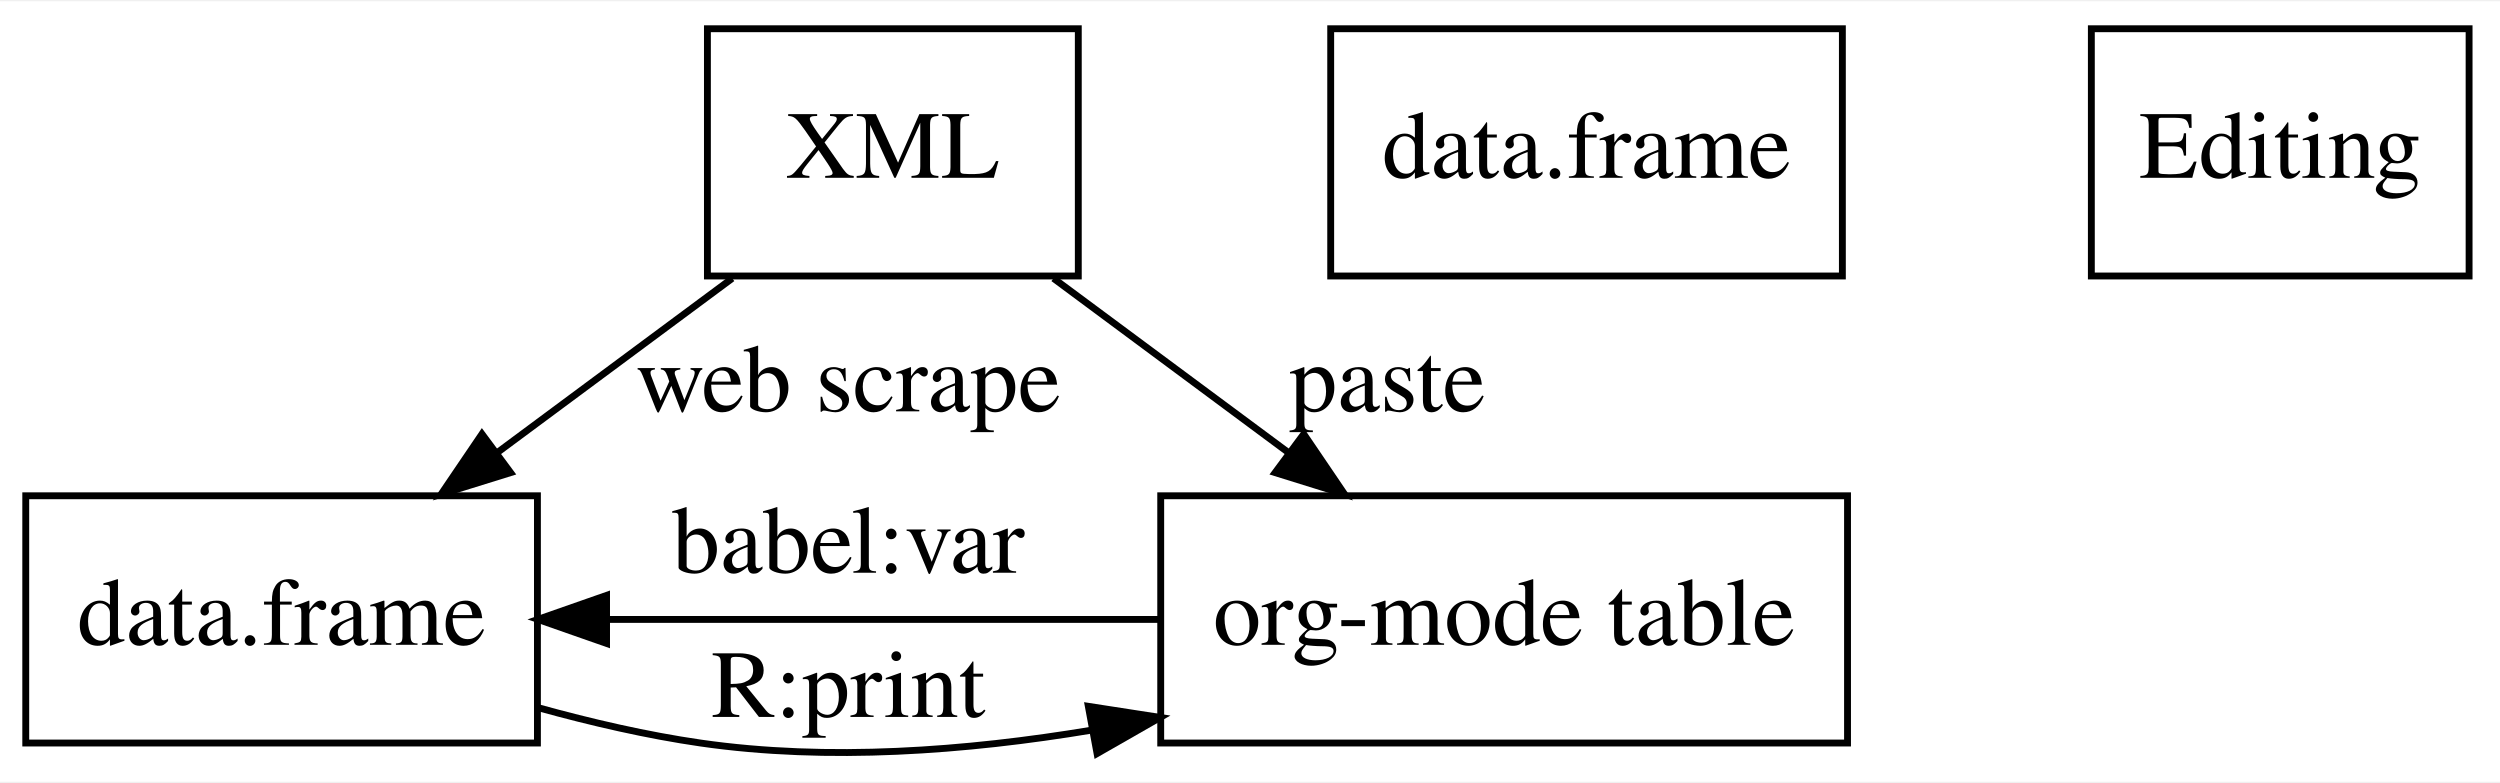
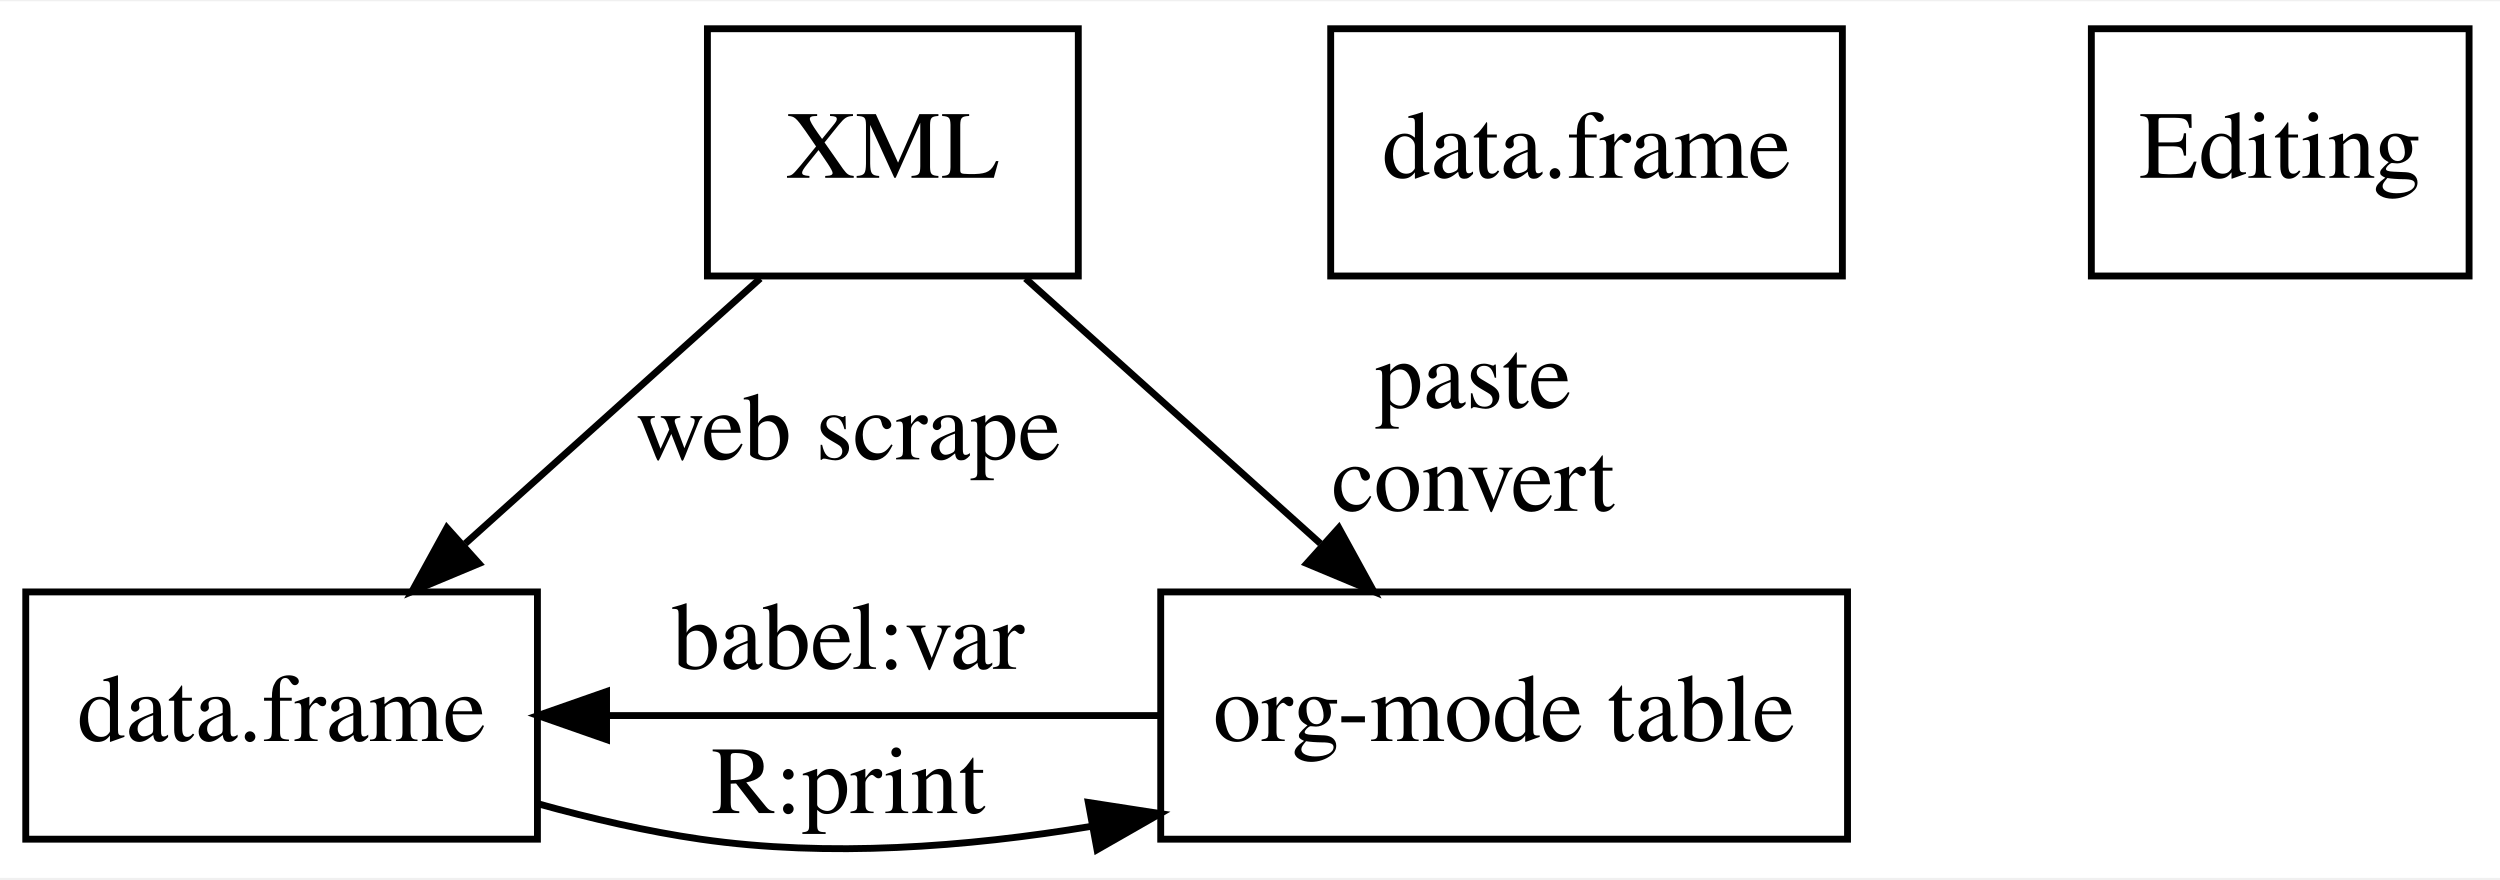
- <svg xmlns="http://www.w3.org/2000/svg" width="364pt" height="114pt" viewBox="0.00 0.00 364.00 113.63">
-   <g id="graph0" class="graph" transform="scale(1 1) rotate(0) translate(4 109.631)">
-     <polygon fill="white" stroke="none" points="-4,4 -4,-109.631 360,-109.631 360,4 -4,4" />
+ <svg xmlns="http://www.w3.org/2000/svg" width="364pt" height="128pt" viewBox="0.00 0.00 364.00 127.63">
+   <g id="graph0" class="graph" transform="scale(1 1) rotate(0) translate(4 123.631)">
+     <polygon fill="white" stroke="none" points="-4,4 -4,-123.631 360,-123.631 360,4 -4,4" />
    <g id="node1" class="node">
-       <polygon fill="none" stroke="black" points="153,-105.631 99,-105.631 99,-69.631 153,-69.631 153,-105.631" />
-       <text text-anchor="middle" x="126" y="-83.931" font-family="Times,serif" font-size="14.00">XML</text>
+       <polygon fill="none" stroke="black" points="153,-119.631 99,-119.631 99,-83.631 153,-83.631 153,-119.631" />
+       <text text-anchor="middle" x="126" y="-97.931" font-family="Times,serif" font-size="14.00">XML</text>
    </g>
    <g id="node2" class="node">
      <polygon fill="none" stroke="black" points="74.25,-37.631 -0.25,-37.631 -0.25,-1.631 74.25,-1.631 74.25,-37.631" />
      <text text-anchor="middle" x="37" y="-15.931" font-family="Times,serif" font-size="14.00">data.frame</text>
    </g>
    <g id="edge1" class="edge">
-       <path fill="none" stroke="black" d="M102.616,-69.29C92.192,-61.56 79.755,-52.337 68.526,-44.01" />
-       <polygon fill="black" stroke="black" points="70.345,-41.001 60.227,-37.856 66.175,-46.624 70.345,-41.001" />
-       <text text-anchor="middle" x="119.5" y="-49.931" font-family="Times,serif" font-size="14.00"> web scrape</text>
+       <path fill="none" stroke="black" d="M106.688,-83.272C94.124,-71.978 77.564,-57.093 63.741,-44.667" />
+       <polygon fill="black" stroke="black" points="65.745,-41.763 55.968,-37.681 61.066,-46.969 65.745,-41.763" />
+       <text text-anchor="middle" x="119.5" y="-56.931" font-family="Times,serif" font-size="14.00"> web scrape</text>
    </g>
    <g id="node4" class="node">
      <polygon fill="none" stroke="black" points="265,-37.631 165,-37.631 165,-1.631 265,-1.631 265,-37.631" />
      <text text-anchor="middle" x="215" y="-15.931" font-family="Times,serif" font-size="14.00">org-mode table</text>
    </g>
    <g id="edge2" class="edge">
-       <path fill="none" stroke="black" d="M149.384,-69.29C159.808,-61.56 172.245,-52.337 183.474,-44.01" />
-       <polygon fill="black" stroke="black" points="185.825,-46.624 191.772,-37.856 181.655,-41.001 185.825,-46.624" />
-       <text text-anchor="middle" x="198" y="-49.931" font-family="Times,serif" font-size="14.00"> paste</text>
+       <path fill="none" stroke="black" d="M145.312,-83.272C157.876,-71.978 174.435,-57.093 188.259,-44.667" />
+       <polygon fill="black" stroke="black" points="190.934,-46.969 196.032,-37.681 186.255,-41.763 190.934,-46.969" />
+       <text text-anchor="middle" x="210.5" y="-64.431" font-family="Times,serif" font-size="14.00"> paste </text>
+       <text text-anchor="middle" x="210.5" y="-49.431" font-family="Times,serif" font-size="14.00"> convert</text>
    </g>
    <g id="edge3" class="edge">
      <path fill="none" stroke="black" d="M74.37,-6.773C82.094,-4.635 90.241,-2.752 98,-1.631 116.535,1.047 136.699,-0.463 154.984,-3.517" />
      <polygon fill="black" stroke="black" points="154.457,-6.979 164.927,-5.357 155.731,-0.096 154.457,-6.979" />
      <text text-anchor="middle" x="119.5" y="-5.431" font-family="Times,serif" font-size="14.00"> R:print</text>
    </g>
    <g id="node3" class="node">
-       <polygon fill="none" stroke="black" points="264.25,-105.631 189.75,-105.631 189.75,-69.631 264.25,-69.631 264.25,-105.631" />
-       <text text-anchor="middle" x="227" y="-83.931" font-family="Times,serif" font-size="14.00">data.frame</text>
+       <polygon fill="none" stroke="black" points="264.25,-119.631 189.75,-119.631 189.75,-83.631 264.25,-83.631 264.25,-119.631" />
+       <text text-anchor="middle" x="227" y="-97.931" font-family="Times,serif" font-size="14.00">data.frame</text>
    </g>
    <g id="edge4" class="edge">
      <path fill="none" stroke="black" d="M164.901,-19.631C139.73,-19.631 109.39,-19.631 84.579,-19.631" />
      <polygon fill="black" stroke="black" points="84.315,-16.131 74.315,-19.631 84.315,-23.131 84.315,-16.131" />
      <text text-anchor="middle" x="119.5" y="-26.431" font-family="Times,serif" font-size="14.00"> babel:var</text>
    </g>
    <g id="node5" class="node">
-       <polygon fill="none" stroke="black" points="355.5,-105.631 300.5,-105.631 300.5,-69.631 355.5,-69.631 355.5,-105.631" />
-       <text text-anchor="middle" x="328" y="-83.931" font-family="Times,serif" font-size="14.00">Editing</text>
+       <polygon fill="none" stroke="black" points="355.5,-119.631 300.5,-119.631 300.5,-83.631 355.5,-83.631 355.5,-119.631" />
+       <text text-anchor="middle" x="328" y="-97.931" font-family="Times,serif" font-size="14.00">Editing</text>
    </g>
  </g>
</svg>
